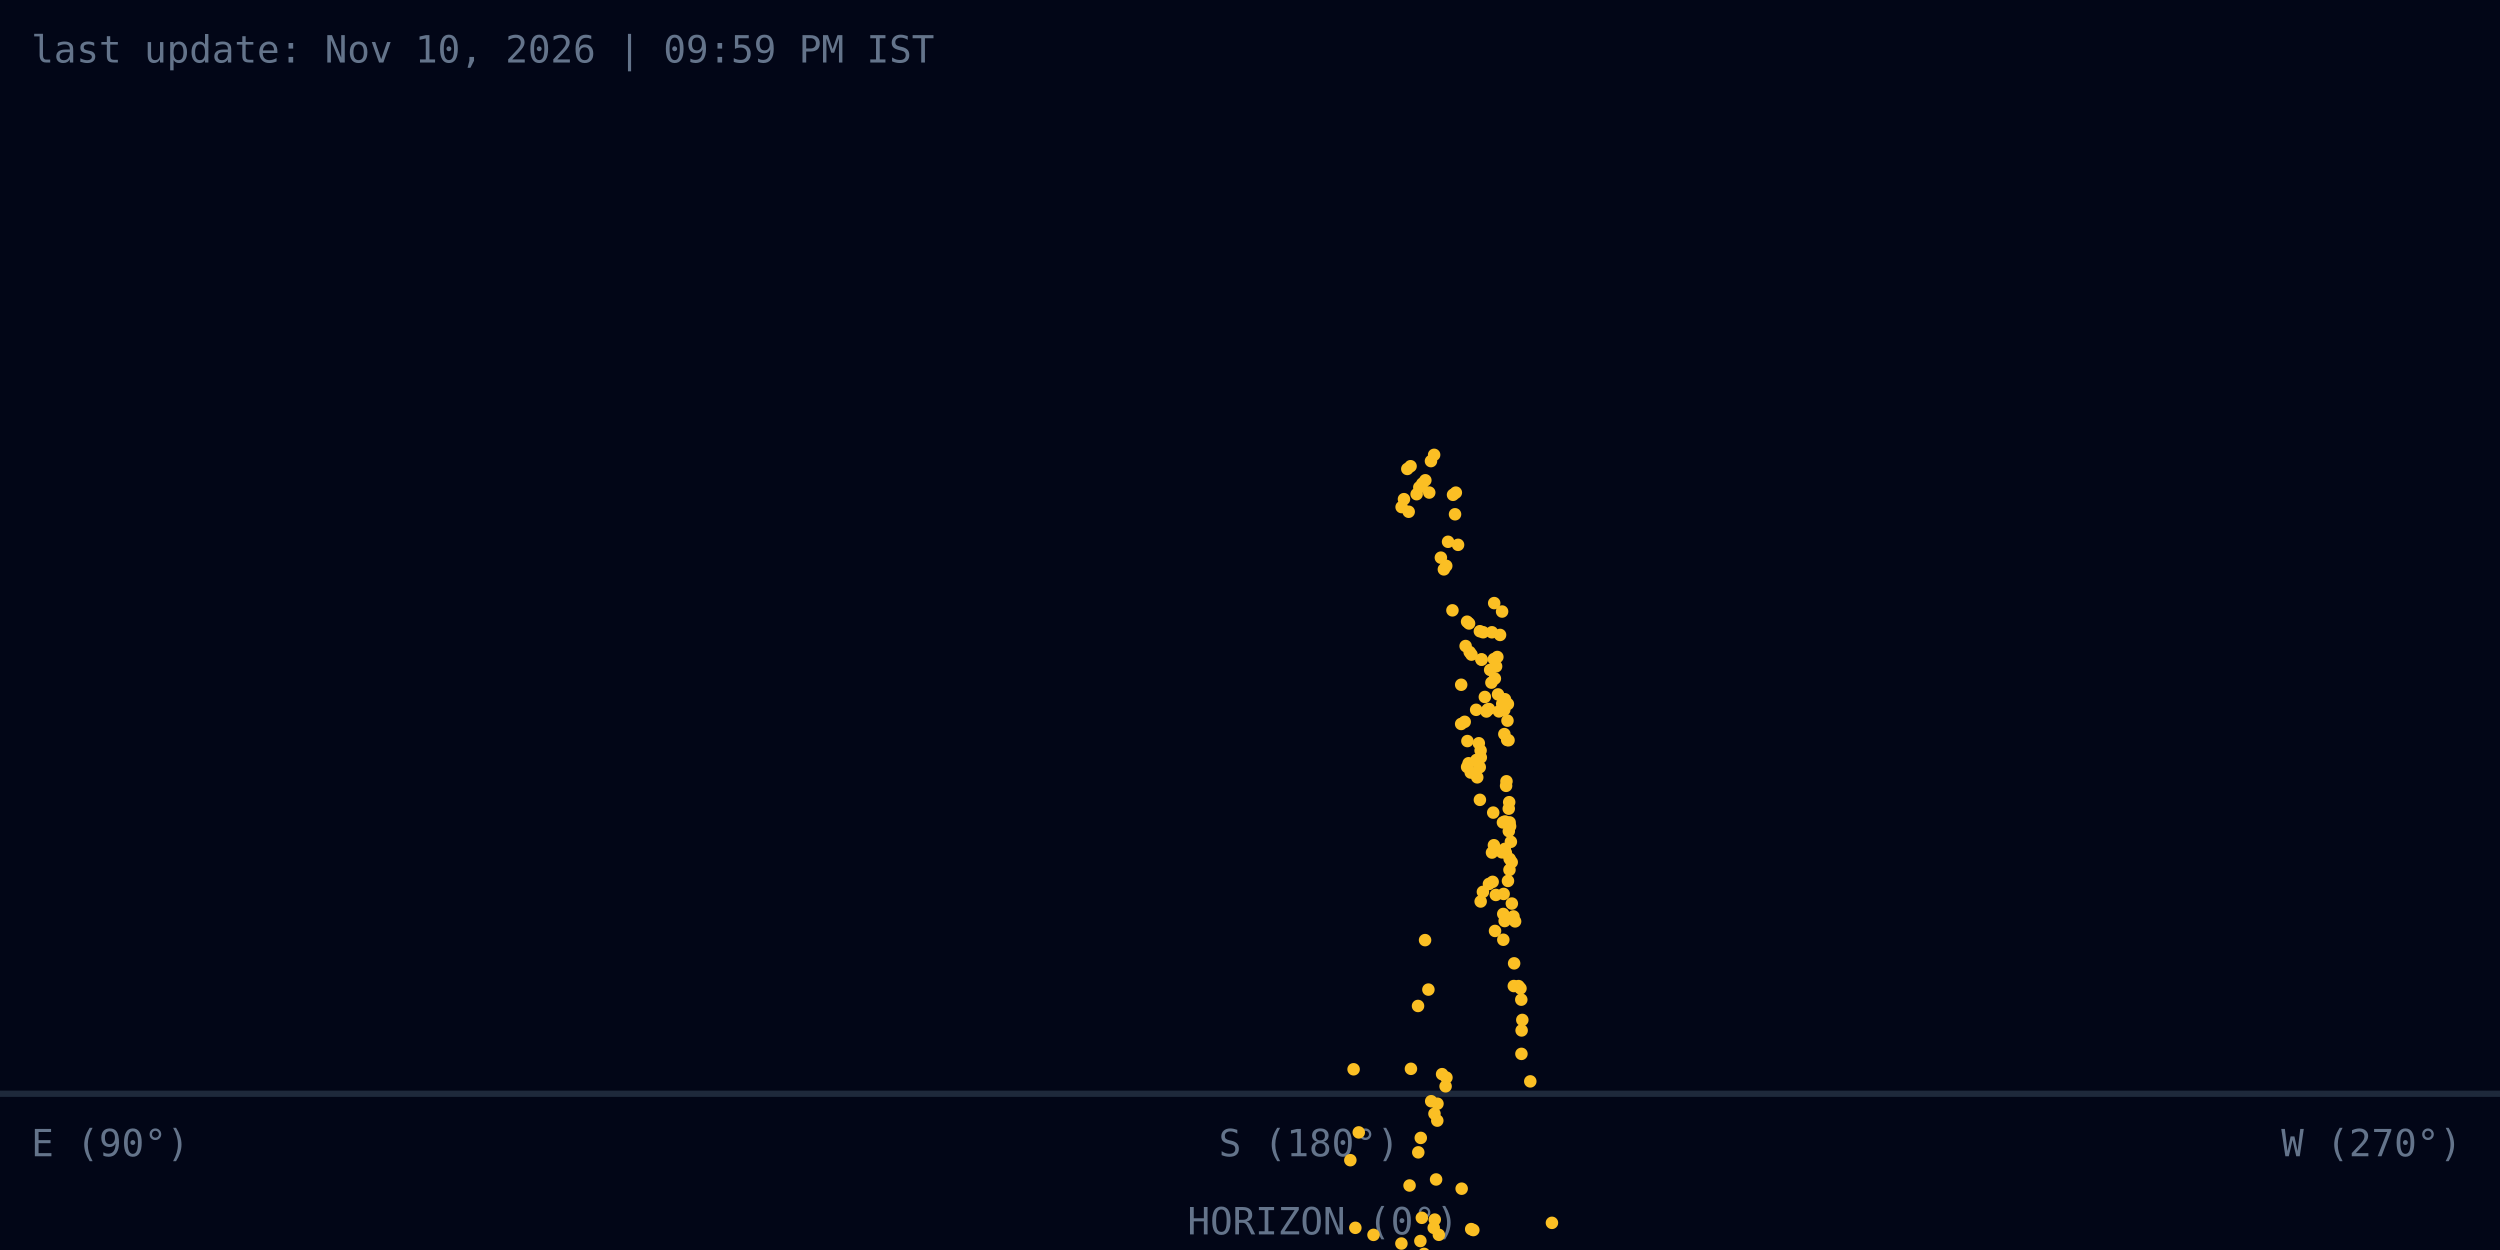
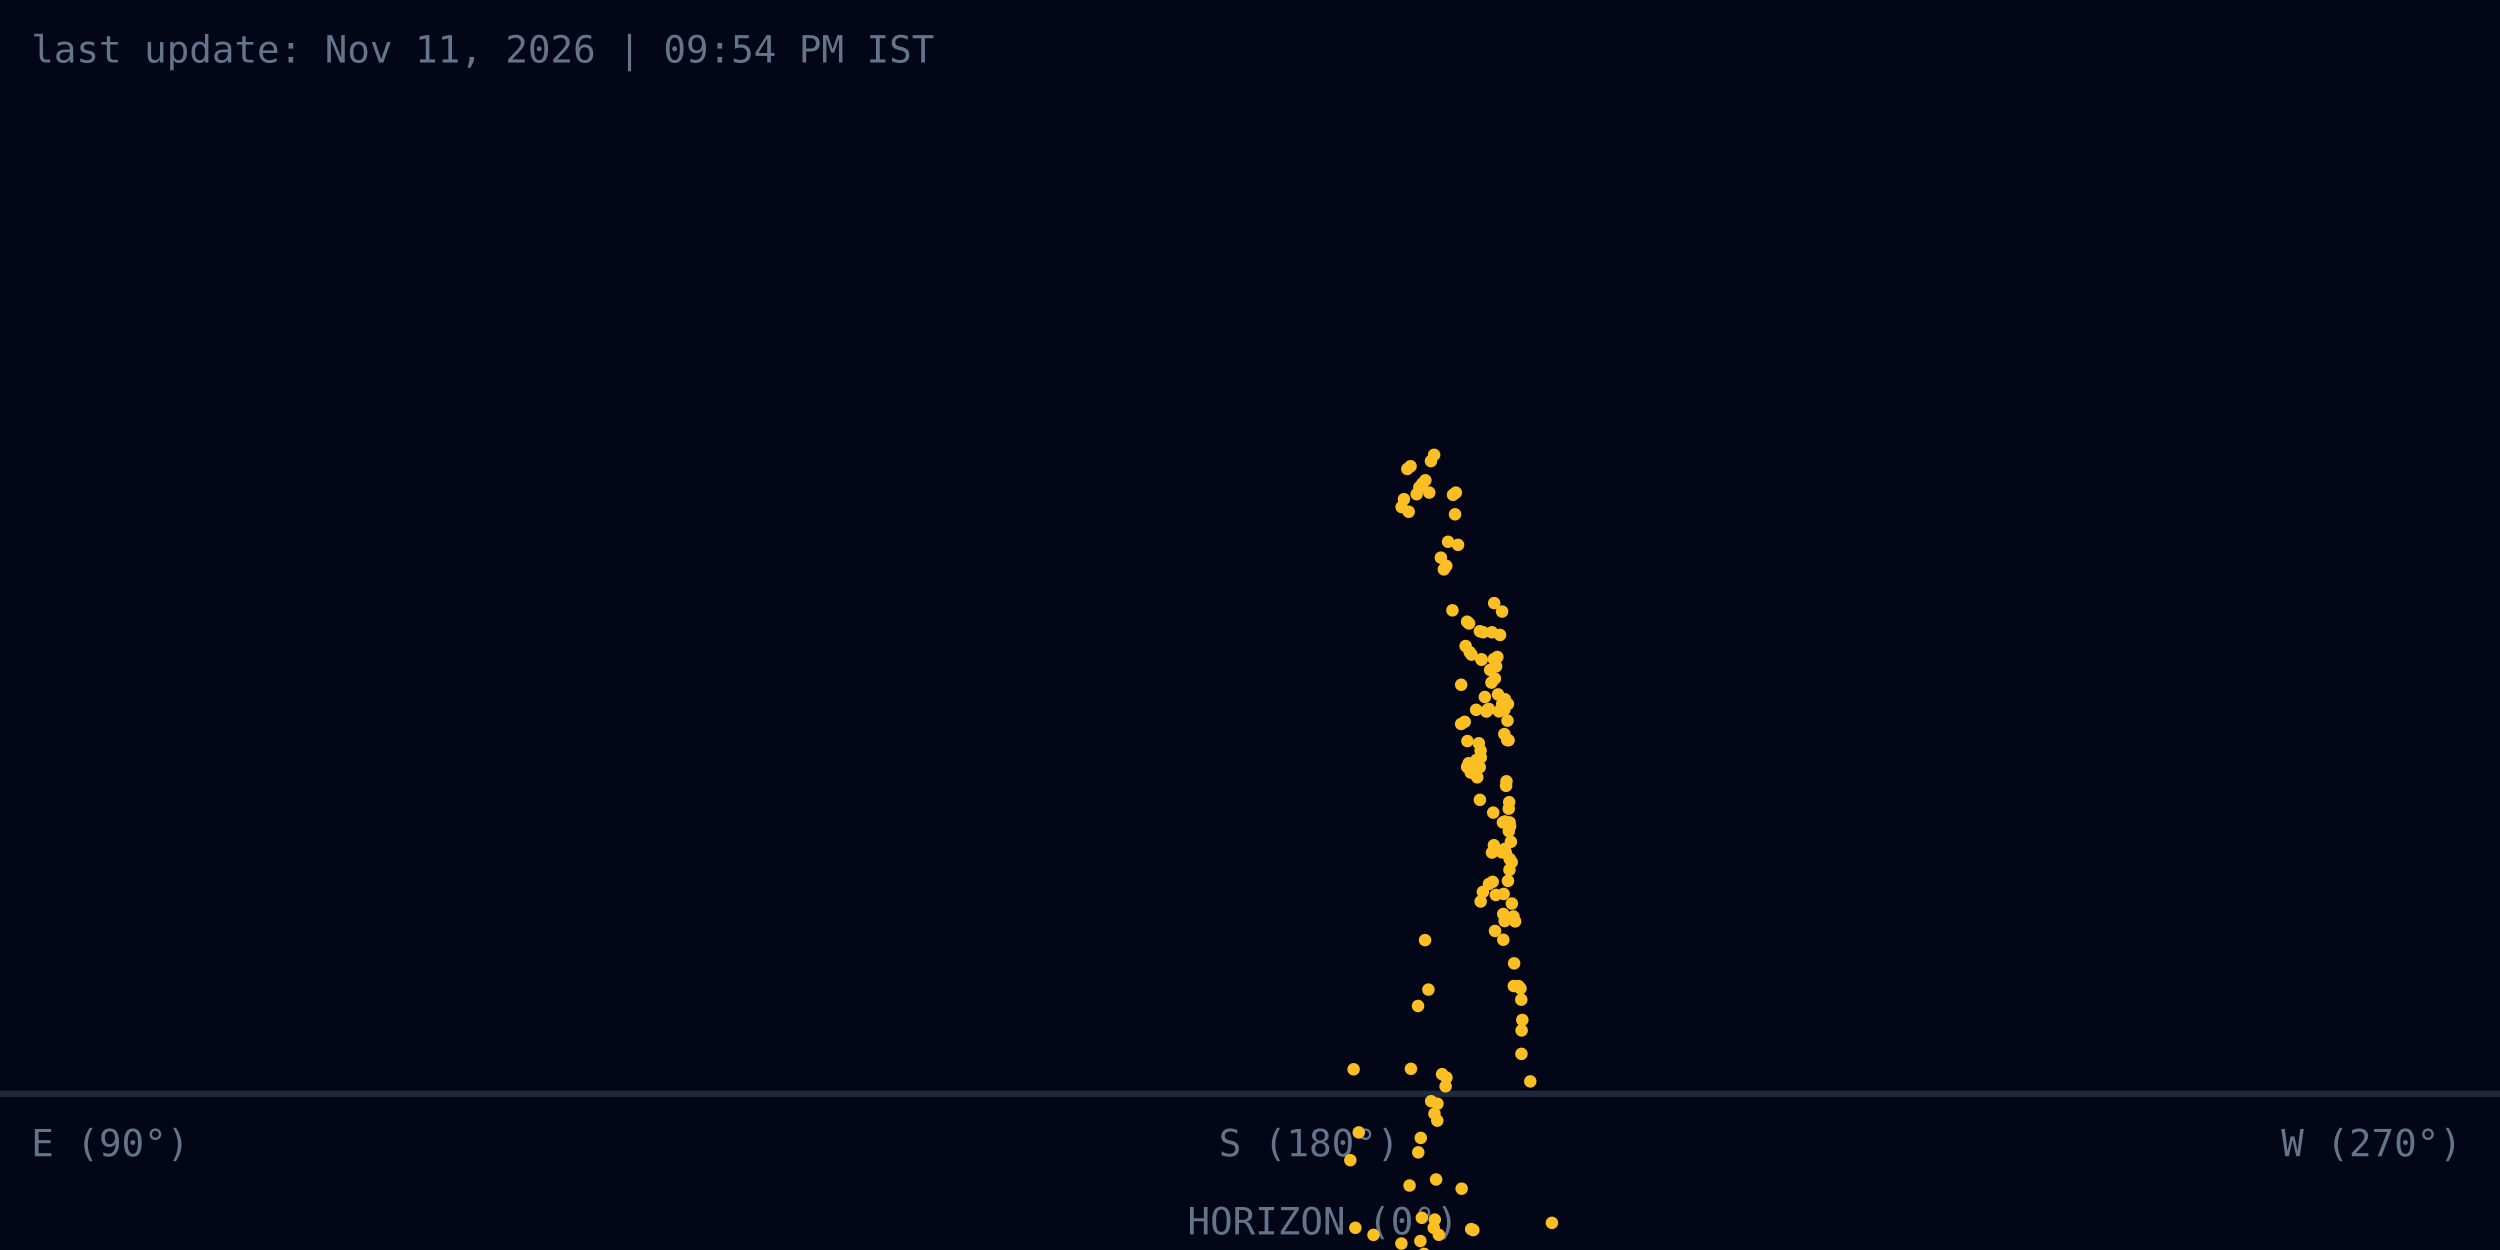
<svg xmlns="http://www.w3.org/2000/svg" width="800" height="400" viewBox="0 0 800 400">
  <rect width="800" height="400" fill="#020617" />
-   <text id="last-update" x="10" y="20" fill="#64748b" font-family="monospace">last update: Nov 10, 2026 | 09:59 PM IST</text>
+   <text id="last-update" x="10" y="20" fill="#64748b" font-family="monospace">last update: Nov 11, 2026 | 09:54 PM IST</text>
  <line x1="0" y1="350" x2="800" y2="350" stroke="#1e293b" stroke-width="2" />
  <text x="380" y="395" fill="#64748b" font-size="12" font-family="monospace">HORIZON (0°)</text>
  <text x="730" y="370" fill="#64748b" font-size="12" font-family="monospace">W (270°)</text>
  <text x="390" y="370" fill="#64748b" font-size="12" font-family="monospace">S (180°)</text>
  <text x="10" y="370" fill="#64748b" font-size="12" font-family="monospace">E (90°)</text>
  <g id="analemma-points">
    <circle cx=" 465.61" cy=" 164.57" r="2" fill="#fbbf24">
 </circle>
    <circle cx=" 467.57" cy=" 231.67" r="2" fill="#fbbf24">
 </circle>
    <circle cx=" 467.58" cy=" 219.12" r="2" fill="#fbbf24">
 </circle>
    <circle cx=" 468.71" cy=" 230.98" r="2" fill="#fbbf24">
 </circle>
    <circle cx=" 469.57" cy=" 237.14" r="2" fill="#fbbf24">
 </circle>
    <circle cx=" 469.00" cy=" 206.73" r="2" fill="#fbbf24">
 </circle>
    <circle cx=" 469.47" cy=" 198.94" r="2" fill="#fbbf24">
 </circle>
    <circle cx=" 470.10" cy=" 199.51" r="2" fill="#fbbf24">
 </circle>
    <circle cx=" 474.53" cy=" 285.41" r="2" fill="#fbbf24">
 </circle>
    <circle cx=" 472.47" cy=" 243.18" r="2" fill="#fbbf24">
 </circle>
    <circle cx=" 473.57" cy=" 255.95" r="2" fill="#fbbf24">
 </circle>
    <circle cx=" 473.22" cy=" 237.84" r="2" fill="#fbbf24">
 </circle>
    <circle cx=" 473.79" cy=" 240.17" r="2" fill="#fbbf24">
 </circle>
    <circle cx=" 473.56" cy=" 201.99" r="2" fill="#fbbf24">
 </circle>
    <circle cx=" 474.09" cy=" 210.99" r="2" fill="#fbbf24">
 </circle>
    <circle cx=" 478.41" cy=" 297.90" r="2" fill="#fbbf24">
 </circle>
    <circle cx=" 477.65" cy=" 282.19" r="2" fill="#fbbf24">
 </circle>
    <circle cx=" 477.44" cy=" 272.82" r="2" fill="#fbbf24">
 </circle>
    <circle cx=" 478.67" cy=" 286.38" r="2" fill="#fbbf24">
 </circle>
    <circle cx=" 478.05" cy=" 270.47" r="2" fill="#fbbf24">
 </circle>
    <circle cx=" 476.85" cy=" 214.37" r="2" fill="#fbbf24">
 </circle>
    <circle cx=" 477.25" cy=" 218.44" r="2" fill="#fbbf24">
 </circle>
    <circle cx=" 481.06" cy=" 300.72" r="2" fill="#fbbf24">
 </circle>
    <circle cx=" 481.04" cy=" 292.47" r="2" fill="#fbbf24">
 </circle>
    <circle cx=" 481.49" cy=" 294.73" r="2" fill="#fbbf24">
 </circle>
    <circle cx=" 481.17" cy=" 286.06" r="2" fill="#fbbf24">
 </circle>
    <circle cx=" 479.37" cy=" 222.21" r="2" fill="#fbbf24">
 </circle>
    <circle cx=" 479.67" cy=" 227.65" r="2" fill="#fbbf24">
 </circle>
    <circle cx=" 498.29" cy=" 411.31" r="2" fill="#fbbf24">
 </circle>
    <circle cx=" 498.34" cy=" 411.53" r="2" fill="#fbbf24">
 </circle>
    <circle cx=" 484.42" cy=" 315.53" r="2" fill="#fbbf24">
 </circle>
    <circle cx=" 486.86" cy=" 337.24" r="2" fill="#fbbf24">
 </circle>
    <circle cx=" 481.87" cy=" 272.88" r="2" fill="#fbbf24">
 </circle>
    <circle cx=" 482.55" cy=" 281.90" r="2" fill="#fbbf24">
 </circle>
    <circle cx=" 481.19" cy=" 226.61" r="2" fill="#fbbf24">
 </circle>
    <circle cx=" 481.39" cy=" 234.91" r="2" fill="#fbbf24">
 </circle>
    <circle cx=" 486.92" cy=" 329.74" r="2" fill="#fbbf24">
 </circle>
    <circle cx=" 483.03" cy=" 278.36" r="2" fill="#fbbf24">
 </circle>
    <circle cx=" 483.79" cy=" 289.14" r="2" fill="#fbbf24">
 </circle>
    <circle cx=" 485.93" cy=" 315.55" r="2" fill="#fbbf24">
 </circle>
    <circle cx=" 484.30" cy=" 293.26" r="2" fill="#fbbf24">
 </circle>
    <circle cx=" 482.30" cy=" 236.80" r="2" fill="#fbbf24">
 </circle>
    <circle cx=" 482.80" cy=" 258.78" r="2" fill="#fbbf24">
 </circle>
    <circle cx=" 501.22" cy=" 413.90" r="2" fill="#fbbf24">
 </circle>
    <circle cx=" 489.69" cy=" 346.04" r="2" fill="#fbbf24">
 </circle>
    <circle cx=" 486.81" cy=" 319.89" r="2" fill="#fbbf24">
 </circle>
    <circle cx=" 484.83" cy=" 294.84" r="2" fill="#fbbf24">
 </circle>
    <circle cx=" 486.55" cy=" 316.29" r="2" fill="#fbbf24">
 </circle>
    <circle cx=" 482.73" cy=" 236.88" r="2" fill="#fbbf24">
 </circle>
    <circle cx=" 483.48" cy=" 269.37" r="2" fill="#fbbf24">
 </circle>
    <circle cx=" 496.62" cy=" 391.31" r="2" fill="#fbbf24">
 </circle>
    <circle cx=" 483.75" cy=" 275.90" r="2" fill="#fbbf24">
 </circle>
    <circle cx=" 483.23" cy=" 264.40" r="2" fill="#fbbf24">
 </circle>
    <circle cx=" 482.94" cy=" 256.70" r="2" fill="#fbbf24">
 </circle>
    <circle cx=" 483.08" cy=" 263.17" r="2" fill="#fbbf24">
 </circle>
    <circle cx=" 482.53" cy=" 225.29" r="2" fill="#fbbf24">
 </circle>
    <circle cx=" 482.39" cy=" 230.61" r="2" fill="#fbbf24">
 </circle>
    <circle cx=" 487.14" cy=" 326.38" r="2" fill="#fbbf24">
 </circle>
    <circle cx=" 482.82" cy=" 265.96" r="2" fill="#fbbf24">
 </circle>
    <circle cx=" 483.09" cy=" 274.84" r="2" fill="#fbbf24">
 </circle>
    <circle cx=" 482.07" cy=" 250.01" r="2" fill="#fbbf24">
 </circle>
    <circle cx=" 481.95" cy=" 251.47" r="2" fill="#fbbf24">
 </circle>
    <circle cx=" 481.58" cy=" 223.76" r="2" fill="#fbbf24">
 </circle>
    <circle cx=" 481.36" cy=" 227.15" r="2" fill="#fbbf24">
 </circle>
    <circle cx=" 484.52" cy=" 308.27" r="2" fill="#fbbf24">
 </circle>
    <circle cx=" 481.59" cy=" 262.88" r="2" fill="#fbbf24">
 </circle>
    <circle cx=" 480.71" cy=" 225.23" r="2" fill="#fbbf24">
 </circle>
    <circle cx=" 481.54" cy=" 271.65" r="2" fill="#fbbf24">
 </circle>
    <circle cx=" 480.94" cy=" 263.18" r="2" fill="#fbbf24">
 </circle>
    <circle cx=" 480.67" cy=" 195.69" r="2" fill="#fbbf24">
 </circle>
    <circle cx=" 480.02" cy=" 203.18" r="2" fill="#fbbf24">
 </circle>
    <circle cx=" 480.62" cy=" 272.75" r="2" fill="#fbbf24">
 </circle>
    <circle cx=" 479.15" cy=" 210.24" r="2" fill="#fbbf24">
 </circle>
    <circle cx=" 478.75" cy=" 213.23" r="2" fill="#fbbf24">
 </circle>
    <circle cx=" 478.36" cy=" 217.14" r="2" fill="#fbbf24">
 </circle>
    <circle cx=" 478.05" cy=" 210.91" r="2" fill="#fbbf24">
 </circle>
    <circle cx=" 478.14" cy=" 192.99" r="2" fill="#fbbf24">
 </circle>
    <circle cx=" 477.41" cy=" 202.33" r="2" fill="#fbbf24">
 </circle>
    <circle cx=" 477.83" cy=" 260.03" r="2" fill="#fbbf24">
 </circle>
    <circle cx=" 476.48" cy=" 226.89" r="2" fill="#fbbf24">
 </circle>
    <circle cx=" 476.07" cy=" 227.06" r="2" fill="#fbbf24">
 </circle>
    <circle cx=" 475.66" cy=" 227.68" r="2" fill="#fbbf24">
 </circle>
    <circle cx=" 475.15" cy=" 223.03" r="2" fill="#fbbf24">
 </circle>
    <circle cx=" 474.61" cy=" 202.32" r="2" fill="#fbbf24">
 </circle>
    <circle cx=" 474.09" cy=" 211.11" r="2" fill="#fbbf24">
 </circle>
    <circle cx=" 476.46" cy=" 282.87" r="2" fill="#fbbf24">
 </circle>
    <circle cx=" 473.86" cy=" 242.39" r="2" fill="#fbbf24">
 </circle>
    <circle cx=" 473.52" cy=" 245.50" r="2" fill="#fbbf24">
 </circle>
    <circle cx=" 472.37" cy=" 227.14" r="2" fill="#fbbf24">
 </circle>
    <circle cx=" 472.72" cy=" 248.75" r="2" fill="#fbbf24">
 </circle>
    <circle cx=" 470.88" cy=" 209.48" r="2" fill="#fbbf24">
 </circle>
    <circle cx=" 470.29" cy=" 208.66" r="2" fill="#fbbf24">
 </circle>
    <circle cx=" 473.81" cy=" 288.48" r="2" fill="#fbbf24">
 </circle>
    <circle cx=" 470.64" cy=" 247.22" r="2" fill="#fbbf24">
 </circle>
    <circle cx=" 469.96" cy=" 244.24" r="2" fill="#fbbf24">
 </circle>
    <circle cx=" 469.48" cy=" 245.43" r="2" fill="#fbbf24">
 </circle>
    <circle cx=" 466.58" cy=" 174.35" r="2" fill="#fbbf24">
 </circle>
    <circle cx=" 465.87" cy=" 157.64" r="2" fill="#fbbf24">
 </circle>
    <circle cx=" 464.97" cy=" 158.34" r="2" fill="#fbbf24">
 </circle>
    <circle cx=" 464.78" cy=" 195.31" r="2" fill="#fbbf24">
 </circle>
    <circle cx=" 463.38" cy=" 173.37" r="2" fill="#fbbf24">
 </circle>
    <circle cx=" 462.80" cy=" 181.08" r="2" fill="#fbbf24">
 </circle>
    <circle cx=" 462.04" cy=" 182.20" r="2" fill="#fbbf24">
 </circle>
    <circle cx=" 461.08" cy=" 178.45" r="2" fill="#fbbf24">
 </circle>
    <circle cx=" 458.92" cy=" 145.55" r="2" fill="#fbbf24">
 </circle>
    <circle cx=" 457.91" cy=" 147.55" r="2" fill="#fbbf24">
 </circle>
    <circle cx=" 457.36" cy=" 157.62" r="2" fill="#fbbf24">
 </circle>
    <circle cx=" 456.11" cy=" 153.69" r="2" fill="#fbbf24">
 </circle>
    <circle cx=" 455.13" cy=" 154.77" r="2" fill="#fbbf24">
 </circle>
    <circle cx=" 454.18" cy=" 155.94" r="2" fill="#fbbf24">
 </circle>
    <circle cx=" 453.32" cy=" 158.14" r="2" fill="#fbbf24">
 </circle>
    <circle cx=" 451.38" cy=" 149.19" r="2" fill="#fbbf24">
 </circle>
    <circle cx=" 450.34" cy=" 150.06" r="2" fill="#fbbf24">
 </circle>
    <circle cx=" 450.78" cy=" 163.76" r="2" fill="#fbbf24">
 </circle>
    <circle cx=" 449.27" cy=" 159.73" r="2" fill="#fbbf24">
 </circle>
    <circle cx=" 448.52" cy=" 162.26" r="2" fill="#fbbf24">
 </circle>
    <circle cx=" 20.26" cy=" 571.97" r="2" fill="#fbbf24">
 </circle>
    <circle cx=" 74.33" cy=" 546.37" r="2" fill="#fbbf24">
 </circle>
    <circle cx=" 471.46" cy=" 393.62" r="2" fill="#fbbf24">
 </circle>
    <circle cx=" 470.78" cy=" 393.31" r="2" fill="#fbbf24">
 </circle>
    <circle cx=" 495.37" cy=" 503.27" r="2" fill="#fbbf24">
 </circle>
    <circle cx=" 467.73" cy=" 380.38" r="2" fill="#fbbf24">
 </circle>
    <circle cx=" 462.86" cy=" 344.83" r="2" fill="#fbbf24">
 </circle>
    <circle cx=" 462.59" cy=" 347.62" r="2" fill="#fbbf24">
 </circle>
    <circle cx=" 461.47" cy=" 343.73" r="2" fill="#fbbf24">
 </circle>
    <circle cx=" 456.02" cy=" 300.84" r="2" fill="#fbbf24">
 </circle>
    <circle cx=" 457.09" cy=" 316.67" r="2" fill="#fbbf24">
 </circle>
    <circle cx=" 469.47" cy=" 420.03" r="2" fill="#fbbf24">
 </circle>
    <circle cx=" 459.99" cy=" 353.19" r="2" fill="#fbbf24">
 </circle>
    <circle cx=" 459.93" cy=" 358.60" r="2" fill="#fbbf24">
 </circle>
    <circle cx=" 459.03" cy=" 356.39" r="2" fill="#fbbf24">
 </circle>
    <circle cx=" 457.98" cy=" 352.39" r="2" fill="#fbbf24">
 </circle>
    <circle cx=" 453.77" cy=" 321.91" r="2" fill="#fbbf24">
 </circle>
    <circle cx=" 459.55" cy=" 377.43" r="2" fill="#fbbf24">
 </circle>
    <circle cx=" 471.53" cy=" 461.85" r="2" fill="#fbbf24">
 </circle>
    <circle cx=" 460.43" cy=" 395.14" r="2" fill="#fbbf24">
 </circle>
    <circle cx=" 459.13" cy=" 390.27" r="2" fill="#fbbf24">
 </circle>
    <circle cx=" 458.79" cy=" 392.90" r="2" fill="#fbbf24">
 </circle>
    <circle cx=" 454.65" cy=" 364.13" r="2" fill="#fbbf24">
 </circle>
    <circle cx=" 451.50" cy=" 342.02" r="2" fill="#fbbf24">
 </circle>
    <circle cx=" 453.85" cy=" 368.75" r="2" fill="#fbbf24">
 </circle>
    <circle cx=" 467.51" cy=" 471.07" r="2" fill="#fbbf24">
 </circle>
    <circle cx=" 454.99" cy=" 389.70" r="2" fill="#fbbf24">
 </circle>
    <circle cx=" 455.71" cy=" 401.24" r="2" fill="#fbbf24">
 </circle>
    <circle cx=" 454.52" cy=" 397.13" r="2" fill="#fbbf24">
 </circle>
    <circle cx=" 455.98" cy=" 414.56" r="2" fill="#fbbf24">
 </circle>
    <circle cx=" 451.06" cy=" 379.36" r="2" fill="#fbbf24">
 </circle>
    <circle cx=" 455.70" cy=" 423.59" r="2" fill="#fbbf24">
 </circle>
    <circle cx=" 482.79" cy=" 553.38" r="2" fill="#fbbf24">
 </circle>
    <circle cx=" 459.54" cy=" 468.02" r="2" fill="#fbbf24">
 </circle>
    <circle cx=" 462.80" cy=" 493.17" r="2" fill="#fbbf24">
 </circle>
    <circle cx=" 456.72" cy=" 459.61" r="2" fill="#fbbf24">
 </circle>
    <circle cx=" 448.45" cy=" 397.93" r="2" fill="#fbbf24">
 </circle>
    <circle cx=" 451.44" cy=" 429.90" r="2" fill="#fbbf24">
 </circle>
    <circle cx=" 483.33" cy=" 577.31" r="2" fill="#fbbf24">
 </circle>
    <circle cx=" 457.19" cy=" 485.98" r="2" fill="#fbbf24">
 </circle>
    <circle cx=" 458.77" cy=" 501.95" r="2" fill="#fbbf24">
 </circle>
    <circle cx=" 458.66" cy=" 507.06" r="2" fill="#fbbf24">
 </circle>
    <circle cx=" 455.29" cy=" 490.82" r="2" fill="#fbbf24">
 </circle>
    <circle cx=" 449.40" cy=" 450.08" r="2" fill="#fbbf24">
 </circle>
    <circle cx=" 451.11" cy=" 471.34" r="2" fill="#fbbf24">
 </circle>
    <circle cx=" 507.92" cy=" 618.72" r="2" fill="#fbbf24">
 </circle>
    <circle cx=" 457.53" cy=" 530.58" r="2" fill="#fbbf24">
 </circle>
    <circle cx=" 443.32" cy=" 419.49" r="2" fill="#fbbf24">
 </circle>
    <circle cx=" 441.09" cy=" 404.11" r="2" fill="#fbbf24">
 </circle>
    <circle cx=" 439.52" cy=" 395.16" r="2" fill="#fbbf24">
 </circle>
    <circle cx=" 433.15" cy=" 342.17" r="2" fill="#fbbf24">
 </circle>
    <circle cx=" 434.80" cy=" 362.37" r="2" fill="#fbbf24">
 </circle>
    <circle cx=" 449.04" cy=" 512.18" r="2" fill="#fbbf24">
 </circle>
    <circle cx=" 438.74" cy=" 413.08" r="2" fill="#fbbf24">
 </circle>
    <circle cx=" 439.37" cy=" 426.64" r="2" fill="#fbbf24">
 </circle>
    <circle cx=" 438.60" cy=" 425.35" r="2" fill="#fbbf24">
 </circle>
    <circle cx=" 436.66" cy=" 411.17" r="2" fill="#fbbf24">
 </circle>
    <circle cx=" 432.11" cy=" 371.26" r="2" fill="#fbbf24">
 </circle>
    <circle cx=" 433.71" cy=" 392.90" r="2" fill="#fbbf24">
 </circle>
    <circle cx=" 441.39" cy=" 492.84" r="2" fill="#fbbf24">
 </circle>
    <circle cx=" 438.62" cy=" 465.26" r="2" fill="#fbbf24">
 </circle>
    <circle cx=" 439.66" cy=" 489.97" r="2" fill="#fbbf24">
 </circle>
    <circle cx=" 439.18" cy=" 494.15" r="2" fill="#fbbf24">
 </circle>
    <circle cx=" 437.86" cy=" 484.86" r="2" fill="#fbbf24">
 </circle>
    <circle cx=" 435.61" cy=" 460.36" r="2" fill="#fbbf24">
 </circle>
    <circle cx=" 436.98" cy=" 494.93" r="2" fill="#fbbf24">
 </circle>
    <circle cx=" 244.95" cy=" 642.55" r="2" fill="#fbbf24">
 </circle>
    <circle cx=" 436.88" cy=" 545.23" r="2" fill="#fbbf24">
 </circle>
    <circle cx=" 435.87" cy=" 548.03" r="2" fill="#fbbf24">
 </circle>
    <circle cx=" 434.67" cy=" 555.81" r="2" fill="#fbbf24">
 </circle>
    <circle cx=" 434.11" cy=" 529.21" r="2" fill="#fbbf24">
 </circle>
    <circle cx=" 432.10" cy=" 477.20" r="2" fill="#fbbf24">
 </circle>
    <circle cx=" 432.21" cy=" 499.93" r="2" fill="#fbbf24">
 </circle>
    <circle cx=" 207.02" cy=" 626.00" r="2" fill="#fbbf24">
 </circle>
    <circle cx=" 430.00" cy=" 549.91" r="2" fill="#fbbf24">
 </circle>
+     <circle cx=" 429.36" cy=" 545.74" r="2" fill="#fbbf24">
+  </circle>
  </g>
</svg>
